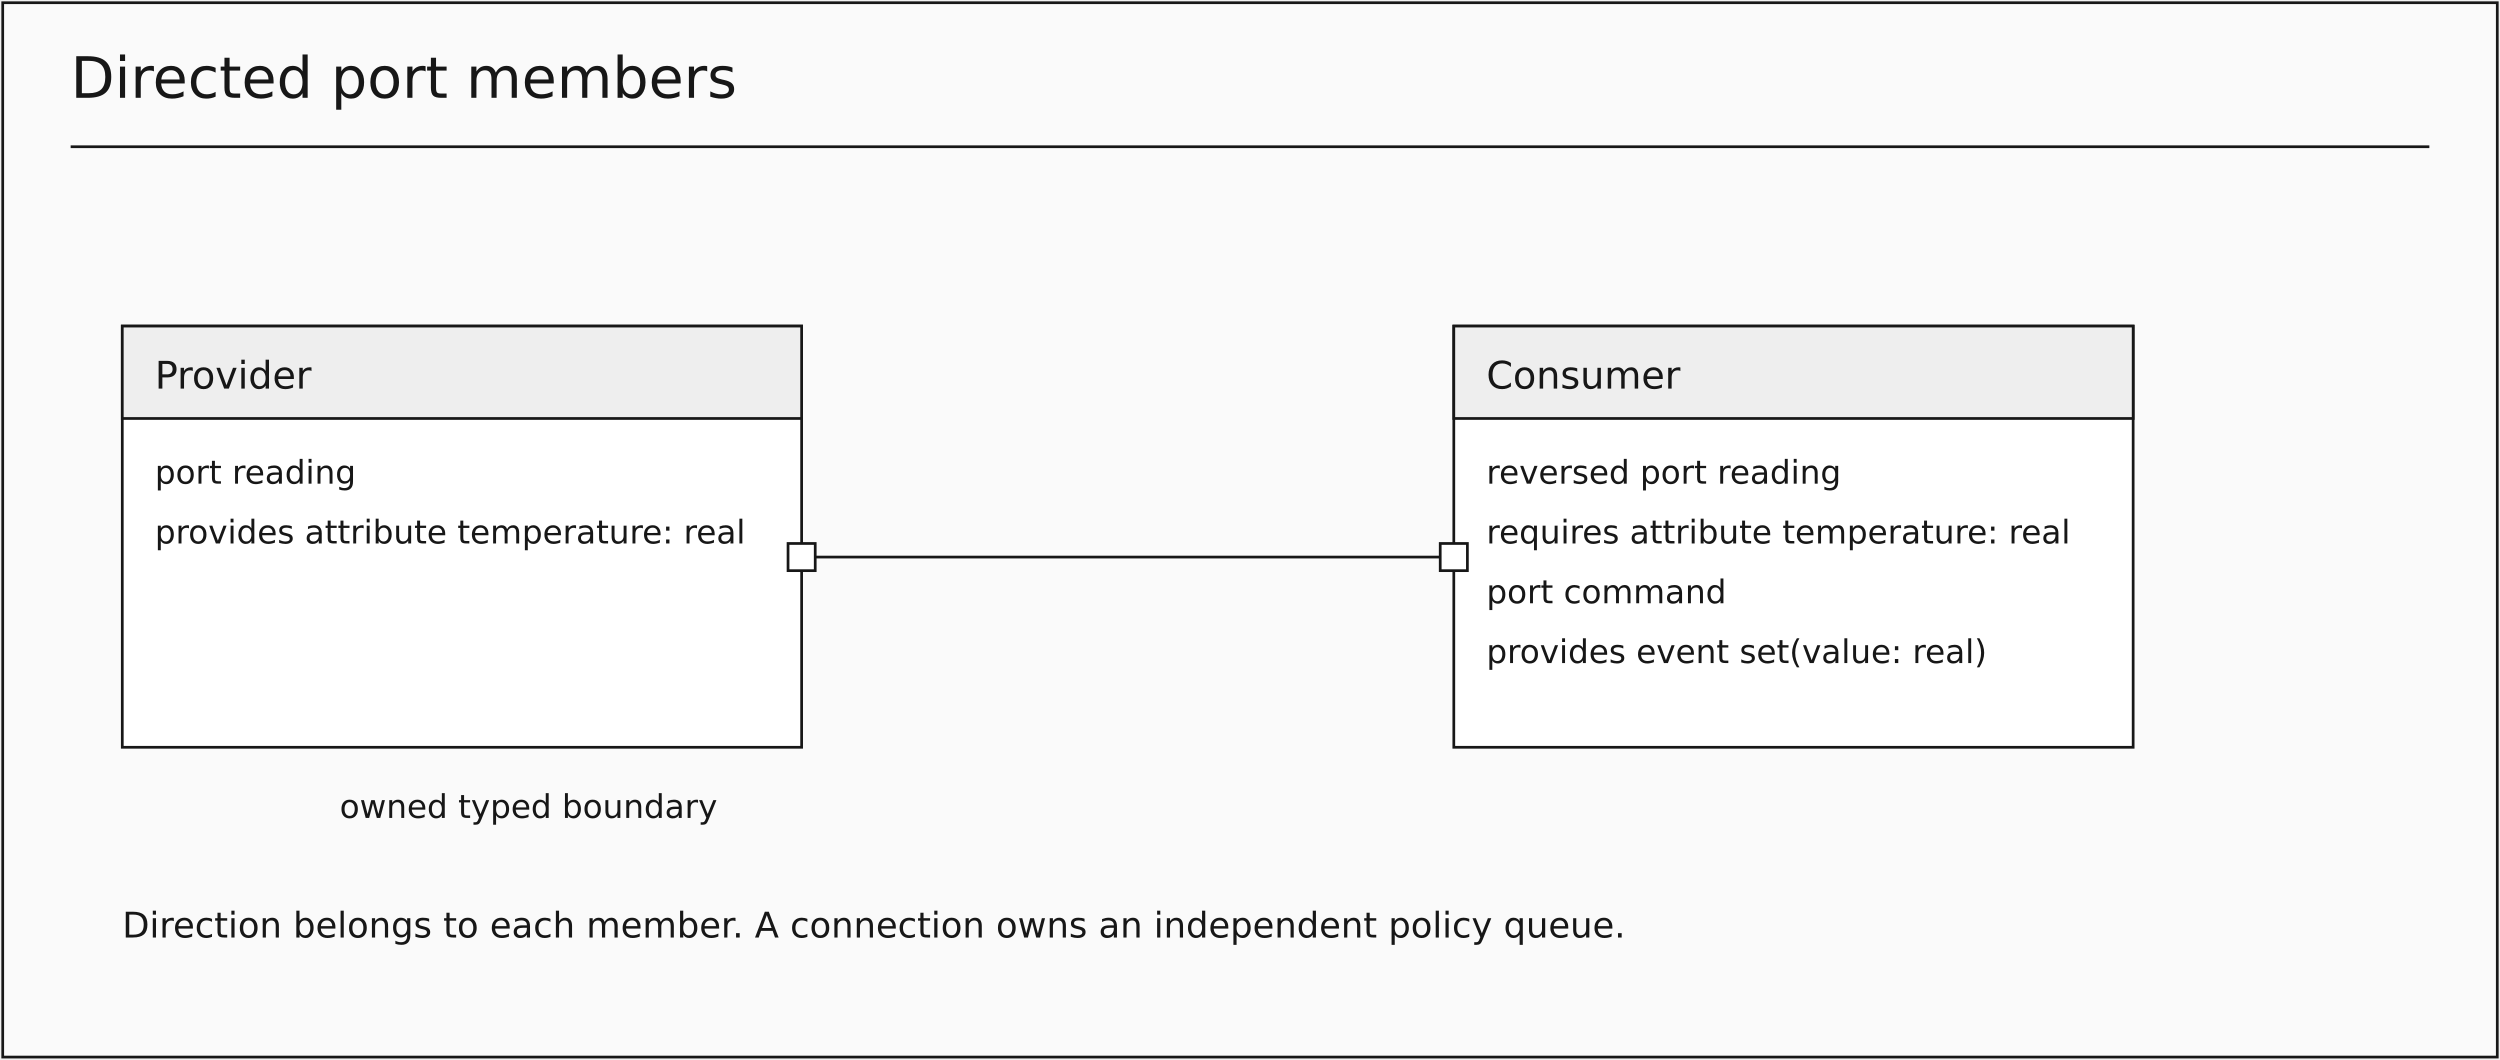
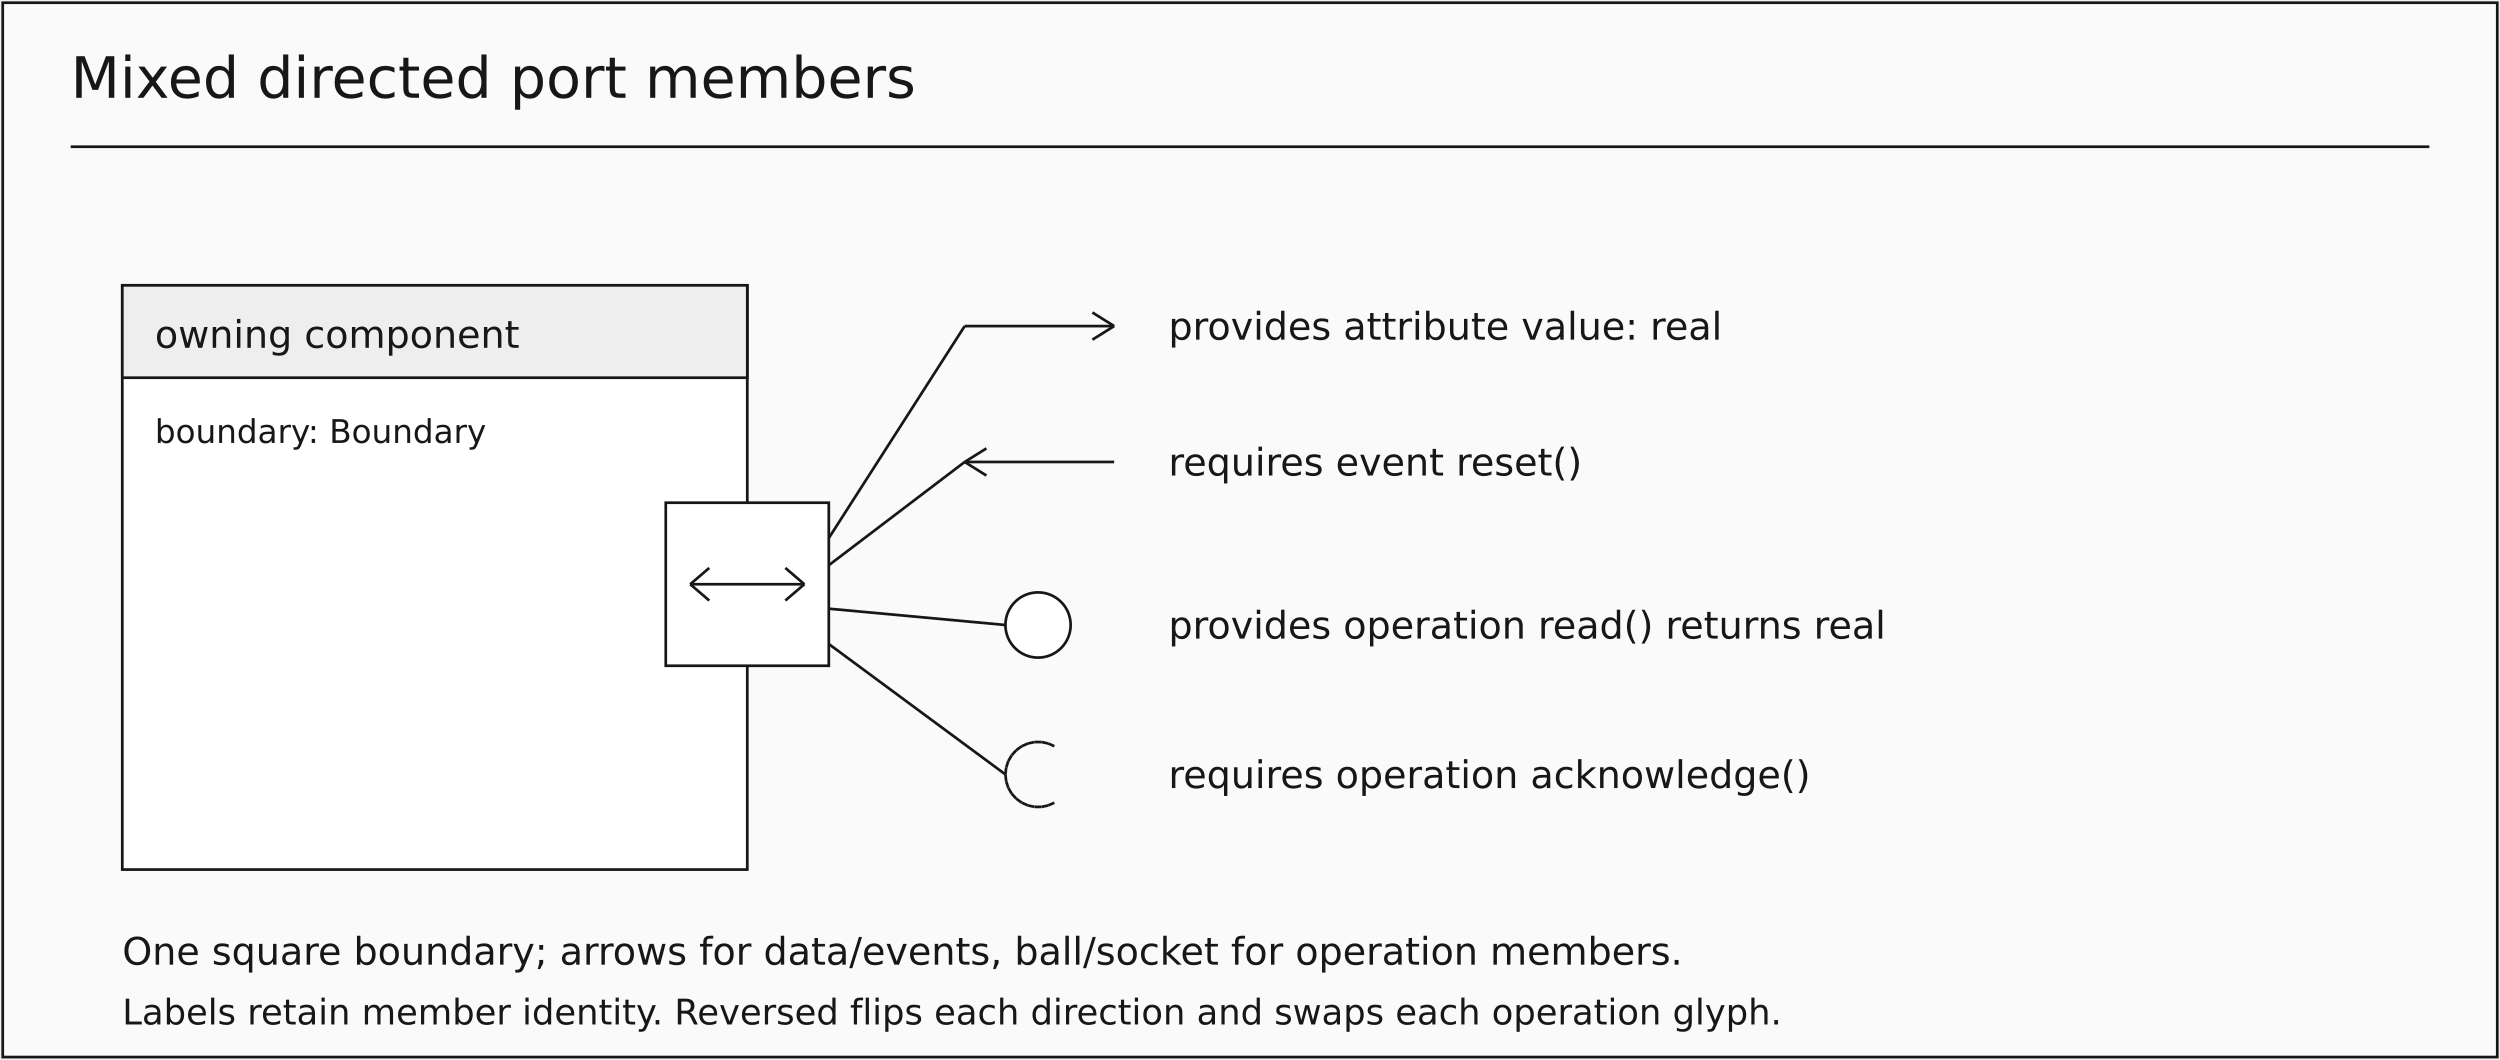
<svg xmlns="http://www.w3.org/2000/svg" viewBox="0 0 920 390" role="img">
  <rect x="1" y="1" width="918" height="388" fill="#fafafa" stroke="#171717" />
-   <text x="26" y="36" font-family="DejaVu Sans, sans-serif" font-size="21" fill="#171717">Directed port members</text>
+   <text x="26" y="36" font-family="DejaVu Sans, sans-serif" font-size="21" fill="#171717">Mixed directed port members</text>
  <line x1="26" y1="54" x2="894" y2="54" stroke="#171717" />
-   <rect x="45" y="120" width="250" height="155" fill="#ffffff" stroke="#171717" />
-   <rect x="45" y="120" width="250" height="34" fill="#eeeeee" stroke="#171717" />
-   <text x="57" y="143" font-family="DejaVu Sans, sans-serif" font-size="14" fill="#171717">Provider</text>
-   <text x="57" y="178" font-family="DejaVu Sans, sans-serif" font-size="12" fill="#171717">port reading</text>
-   <text x="57" y="200" font-family="DejaVu Sans, sans-serif" font-size="12" fill="#171717">provides attribute temperature: real</text>
-   <rect x="290" y="200" width="10" height="10" fill="#ffffff" stroke="#171717" />
-   <line x1="300" y1="205" x2="530" y2="205" stroke="#171717" />
-   <text x="125" y="301" font-family="DejaVu Sans, sans-serif" font-size="12" fill="#171717">owned typed boundary</text>
-   <rect x="535" y="120" width="250" height="155" fill="#ffffff" stroke="#171717" />
-   <rect x="535" y="120" width="250" height="34" fill="#eeeeee" stroke="#171717" />
-   <text x="547" y="143" font-family="DejaVu Sans, sans-serif" font-size="14" fill="#171717">Consumer</text>
-   <text x="547" y="178" font-family="DejaVu Sans, sans-serif" font-size="12" fill="#171717">reversed port reading</text>
-   <text x="547" y="200" font-family="DejaVu Sans, sans-serif" font-size="12" fill="#171717">requires attribute temperature: real</text>
-   <text x="547" y="222" font-family="DejaVu Sans, sans-serif" font-size="12" fill="#171717">port command</text>
-   <text x="547" y="244" font-family="DejaVu Sans, sans-serif" font-size="12" fill="#171717">provides event set(value: real)</text>
-   <rect x="530" y="200" width="10" height="10" fill="#ffffff" stroke="#171717" />
-   <text x="45" y="345" font-family="DejaVu Sans, sans-serif" font-size="13" fill="#171717">Direction belongs to each member. A connection owns an independent policy queue.</text>
+   <rect x="45" y="105" width="230" height="215" fill="#ffffff" stroke="#171717" />
+   <rect x="45" y="105" width="230" height="34" fill="#eeeeee" stroke="#171717" />
+   <text x="57" y="128" font-family="DejaVu Sans, sans-serif" font-size="14" fill="#171717">owning component</text>
+   <text x="57" y="163" font-family="DejaVu Sans, sans-serif" font-size="12" fill="#171717">boundary: Boundary</text>
+   <rect x="245" y="185" width="60" height="60" fill="#ffffff" stroke="#171717" />
+   <line x1="254" y1="215" x2="296" y2="215" stroke="#171717" />
+   <line x1="254" y1="215" x2="261" y2="209" stroke="#171717" />
+   <line x1="254" y1="215" x2="261" y2="221" stroke="#171717" />
+   <line x1="296" y1="215" x2="289" y2="209" stroke="#171717" />
+   <line x1="296" y1="215" x2="289" y2="221" stroke="#171717" />
+   <line x1="305" y1="198" x2="355" y2="120" stroke="#171717" />
+   <line x1="355" y1="120" x2="410" y2="120" stroke="#171717" />
+   <line x1="410" y1="120" x2="402" y2="115" stroke="#171717" />
+   <line x1="410" y1="120" x2="402" y2="125" stroke="#171717" />
+   <text x="430" y="125" font-family="DejaVu Sans, sans-serif" font-size="14" fill="#171717">provides attribute value: real</text>
+   <line x1="305" y1="208" x2="355" y2="170" stroke="#171717" />
+   <line x1="355" y1="170" x2="410" y2="170" stroke="#171717" />
+   <line x1="355" y1="170" x2="363" y2="165" stroke="#171717" />
+   <line x1="355" y1="170" x2="363" y2="175" stroke="#171717" />
+   <text x="430" y="175" font-family="DejaVu Sans, sans-serif" font-size="14" fill="#171717">requires event reset()</text>
+   <line x1="305" y1="224" x2="370" y2="230" stroke="#171717" />
+   <ellipse cx="382.0" cy="230.0" rx="12.0" ry="12.0" fill="#ffffff" stroke="#171717" />
+   <text x="430" y="235" font-family="DejaVu Sans, sans-serif" font-size="14" fill="#171717">provides operation read() returns real</text>
+   <line x1="305" y1="237" x2="370" y2="285" stroke="#171717" />
+   <line x1="388.0" y1="295.392" x2="385.708" y2="296.413" stroke="#171717" />
+   <line x1="385.708" y1="296.413" x2="383.254" y2="296.934" stroke="#171717" />
+   <line x1="383.254" y1="296.934" x2="380.746" y2="296.934" stroke="#171717" />
+   <line x1="380.746" y1="296.934" x2="378.292" y2="296.413" stroke="#171717" />
+   <line x1="378.292" y1="296.413" x2="376.0" y2="295.392" stroke="#171717" />
+   <line x1="376.0" y1="295.392" x2="373.97" y2="293.918" stroke="#171717" />
+   <line x1="373.97" y1="293.918" x2="372.292" y2="292.053" stroke="#171717" />
+   <line x1="372.292" y1="292.053" x2="371.037" y2="289.881" stroke="#171717" />
+   <line x1="371.037" y1="289.881" x2="370.262" y2="287.495" stroke="#171717" />
+   <line x1="370.262" y1="287.495" x2="370.0" y2="285.0" stroke="#171717" />
+   <line x1="370.0" y1="285.0" x2="370.262" y2="282.505" stroke="#171717" />
+   <line x1="370.262" y1="282.505" x2="371.037" y2="280.119" stroke="#171717" />
+   <line x1="371.037" y1="280.119" x2="372.292" y2="277.947" stroke="#171717" />
+   <line x1="372.292" y1="277.947" x2="373.97" y2="276.082" stroke="#171717" />
+   <line x1="373.97" y1="276.082" x2="376.0" y2="274.608" stroke="#171717" />
+   <line x1="376.0" y1="274.608" x2="378.292" y2="273.587" stroke="#171717" />
+   <line x1="378.292" y1="273.587" x2="380.746" y2="273.066" stroke="#171717" />
+   <line x1="380.746" y1="273.066" x2="383.254" y2="273.066" stroke="#171717" />
+   <line x1="383.254" y1="273.066" x2="385.708" y2="273.587" stroke="#171717" />
+   <line x1="385.708" y1="273.587" x2="388.0" y2="274.608" stroke="#171717" />
+   <text x="430" y="290" font-family="DejaVu Sans, sans-serif" font-size="14" fill="#171717">requires operation acknowledge()</text>
+   <text x="45" y="355" font-family="DejaVu Sans, sans-serif" font-size="14" fill="#171717">One square boundary; arrows for data/events, ball/socket for operation members.</text>
+   <text x="45" y="377" font-family="DejaVu Sans, sans-serif" font-size="13" fill="#171717">Labels retain member identity. Reversed flips each direction and swaps each operation glyph.</text>
</svg>
